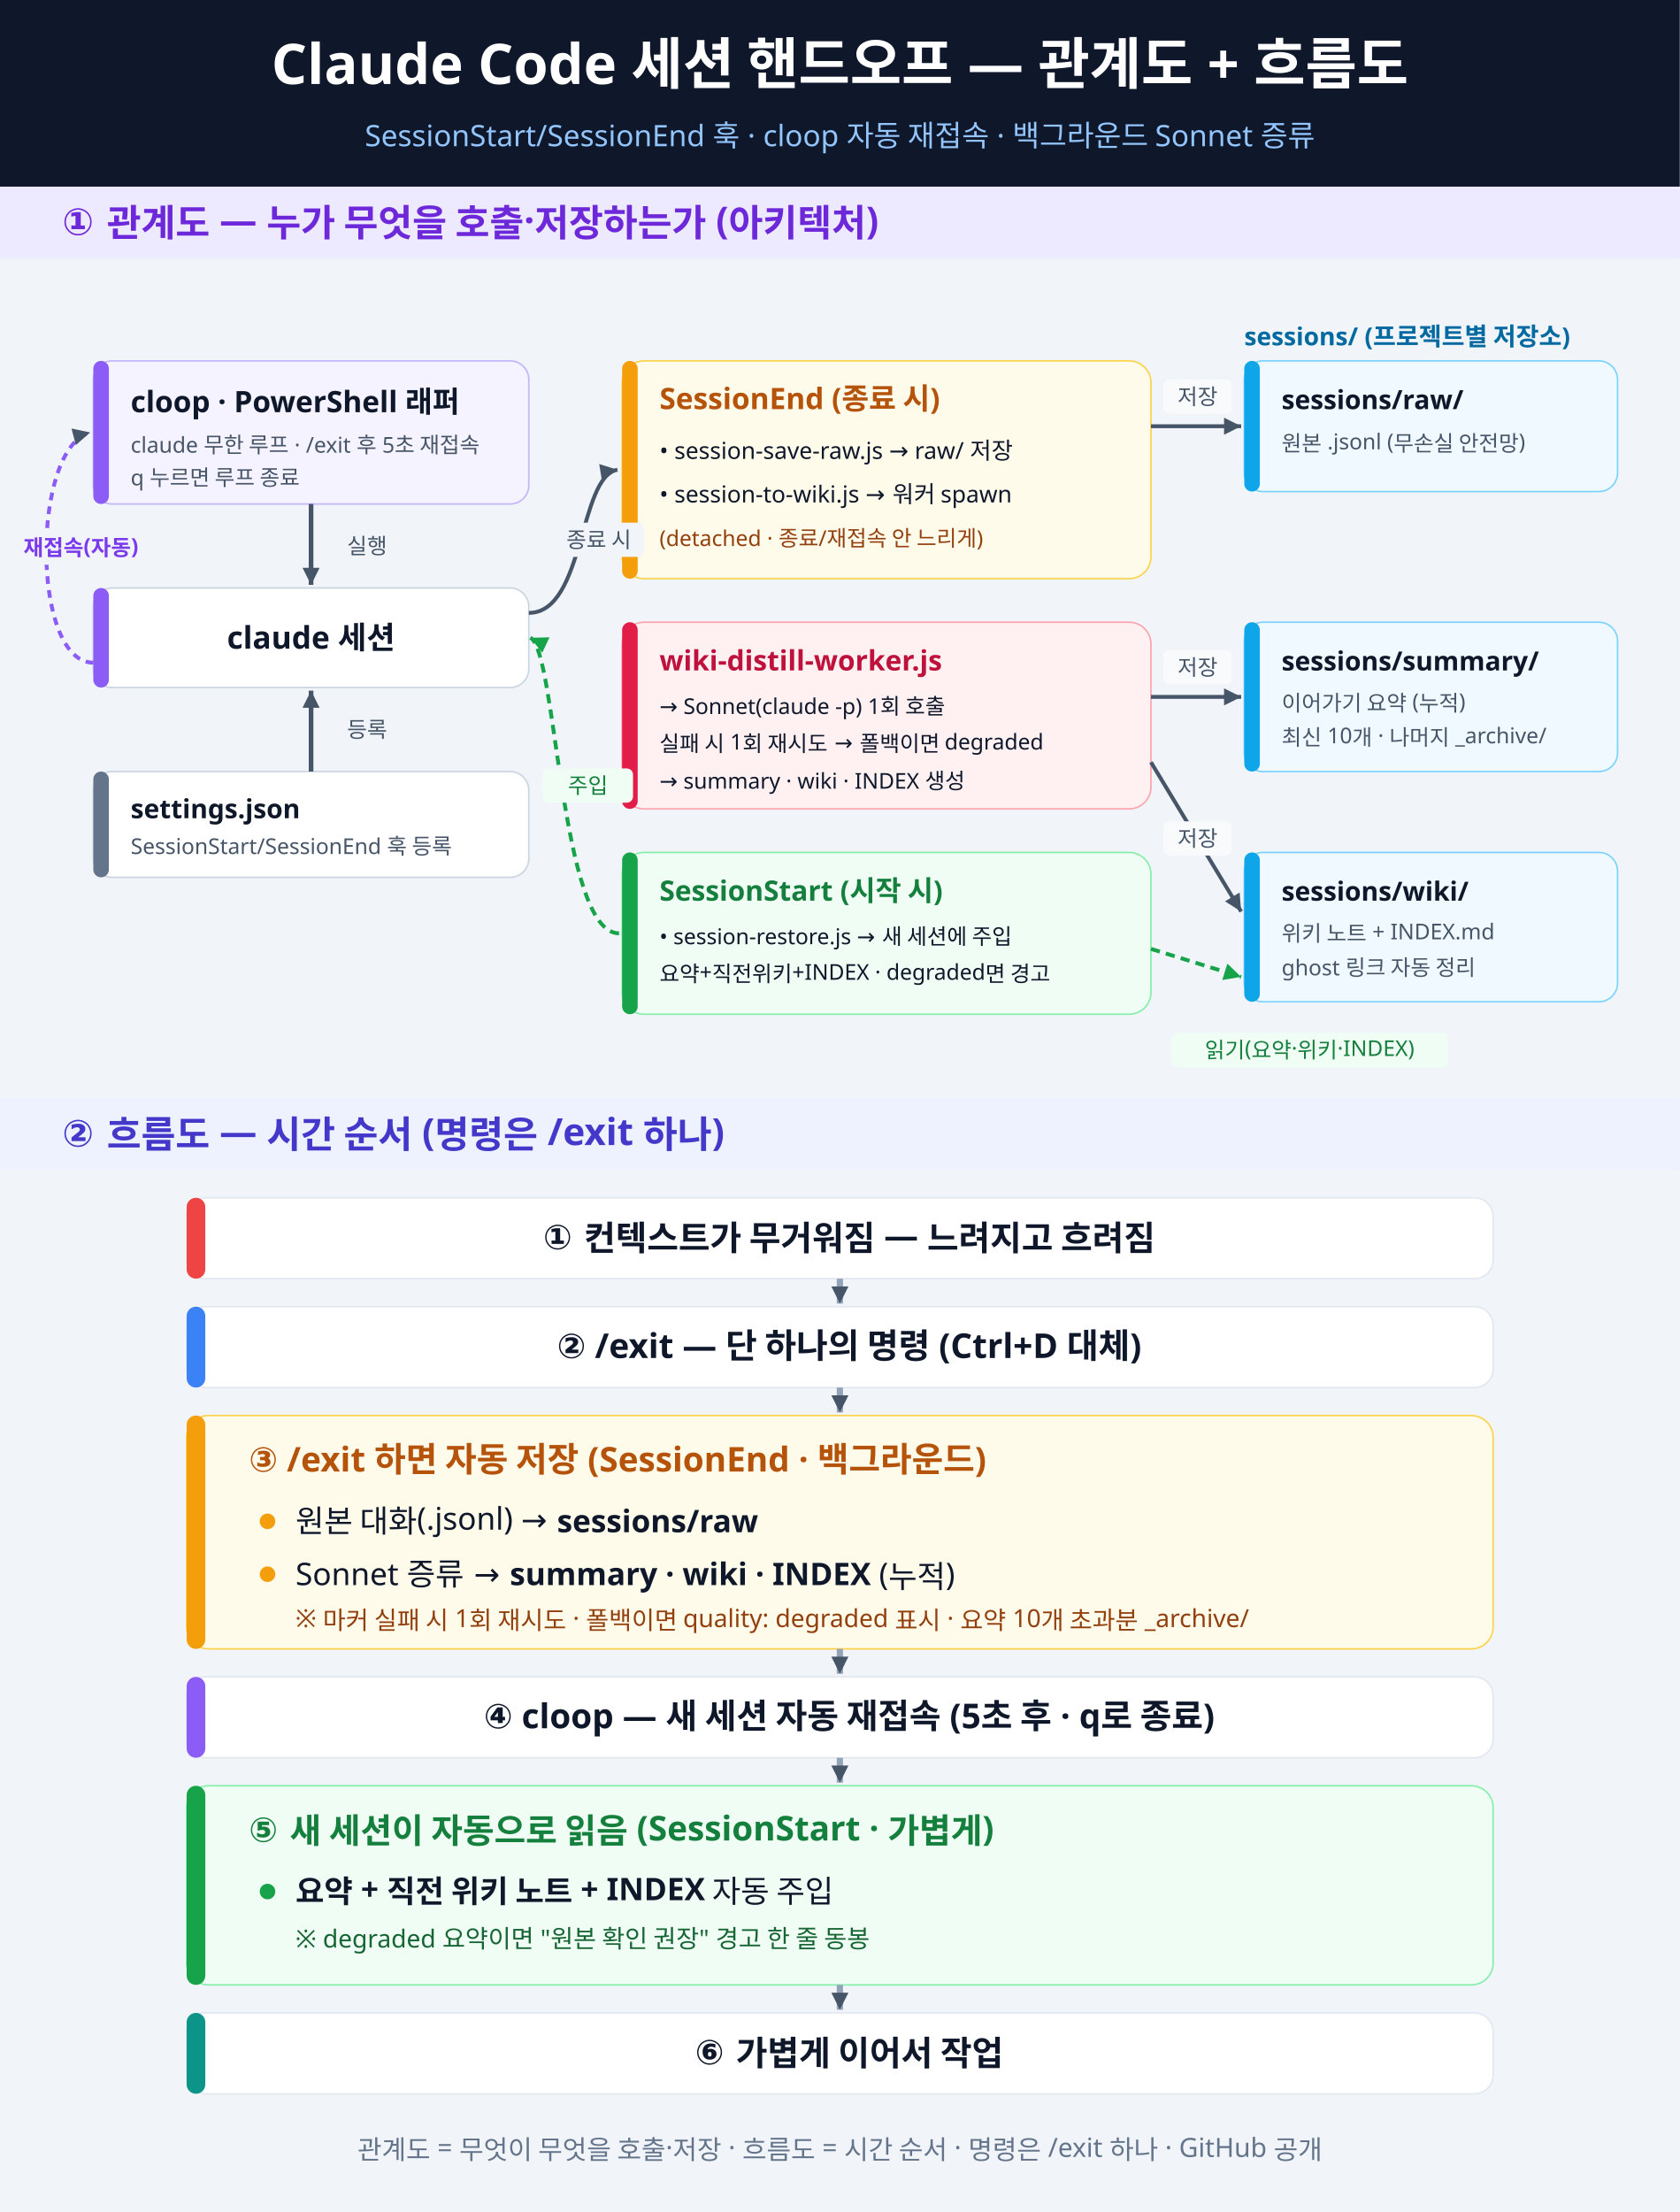
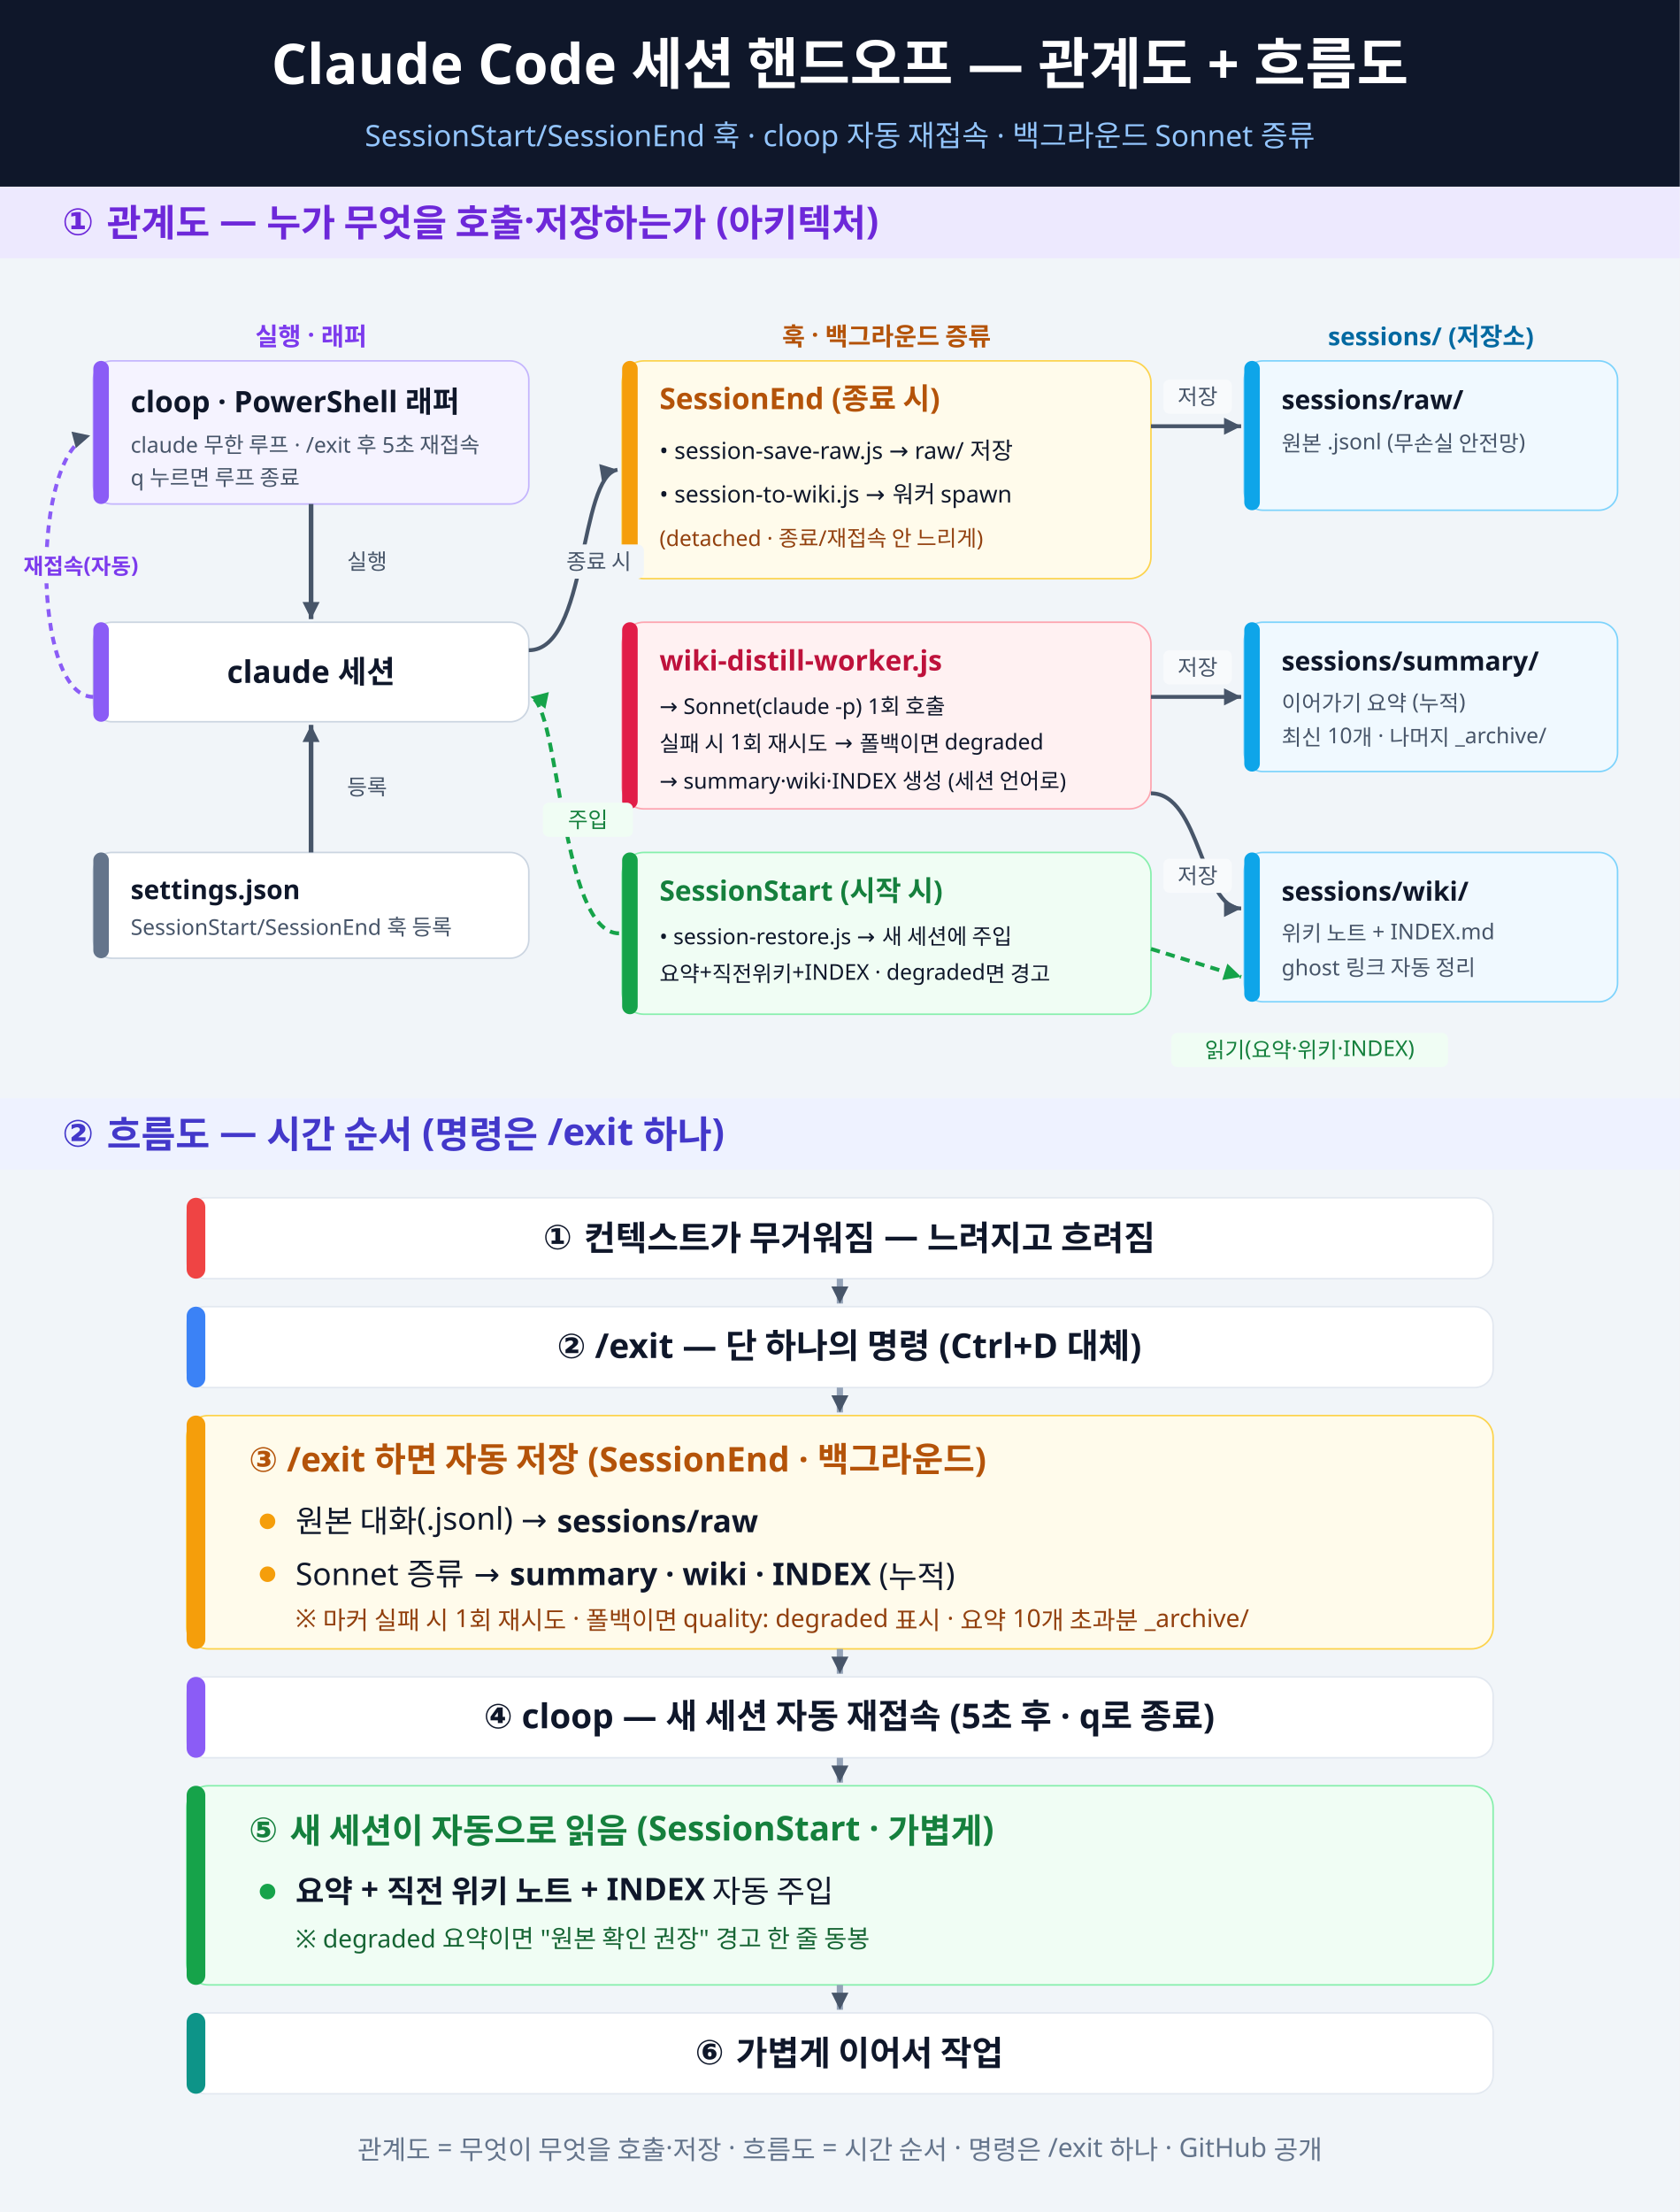
- <svg xmlns="http://www.w3.org/2000/svg" width="1080" height="1422" viewBox="0 0 1080 1422" font-family="'Malgun Gothic','Apple SD Gothic Neo',sans-serif">
+ <svg xmlns="http://www.w3.org/2000/svg" width="1080" height="1422" viewBox="0 0 1080 1422" font-family="'Malgun Gothic','Apple SD Gothic Neo',sans-serif" role="img" aria-labelledby="t d">
  <rect x="0" y="0" width="1080" height="1422" fill="#f1f5f9" />
  <defs>
    <marker id="ah" markerUnits="userSpaceOnUse" markerWidth="13" markerHeight="11" refX="11" refY="5.5" orient="auto">
      <path d="M0,0 L11,5.5 L0,11 Z" fill="#475569" />
    </marker>
    <marker id="ahd" markerUnits="userSpaceOnUse" markerWidth="13" markerHeight="11" refX="11" refY="5.5" orient="auto">
      <path d="M0,0 L11,5.5 L0,11 Z" fill="#16a34a" />
    </marker>
  </defs>
  <rect x="0" y="0" width="1080" height="120" fill="#0f172a" />
  <text x="540" y="54" text-anchor="middle" fill="#ffffff" font-size="36" font-weight="bold">Claude Code 세션 핸드오프 — 관계도 + 흐름도</text>
  <text x="540" y="94" text-anchor="middle" fill="#93c5fd" font-size="19">SessionStart/SessionEnd 훅 · cloop 자동 재접속 · 백그라운드 Sonnet 증류</text>
  <rect x="0" y="120" width="1080" height="46" fill="#ede9fe" />
  <text x="40" y="151" fill="#6d28d9" font-size="24" font-weight="bold">① 관계도 — 누가 무엇을 호출·저장하는가 (아키텍처)</text>
+   <text x="200" y="222" text-anchor="middle" fill="#7c3aed" font-size="16" font-weight="bold">실행 · 래퍼</text>
+   <text x="570" y="222" text-anchor="middle" fill="#b45309" font-size="16" font-weight="bold">훅 · 백그라운드 증류</text>
  <rect x="60" y="232" width="280" height="92" rx="12" fill="#f5f3ff" stroke="#c4b5fd" />
  <rect x="60" y="232" width="10" height="92" rx="5" fill="#8b5cf6" />
  <text x="84" y="265" fill="#0f172a" font-size="19" font-weight="bold">cloop · PowerShell 래퍼</text>
  <text x="84" y="291" fill="#475569" font-size="14">claude 무한 루프 · /exit 후 5초 재접속</text>
  <text x="84" y="312" fill="#475569" font-size="14">q 누르면 루프 종료</text>
-   <line x1="200" y1="324" x2="200" y2="376" stroke="#475569" stroke-width="3" marker-end="url(#ah)" />
-   <rect x="212" y="340" width="48" height="22" rx="4" fill="#f1f5f9" />
-   <text x="236" y="356" text-anchor="middle" fill="#475569" font-size="14">실행</text>
-   <rect x="60" y="378" width="280" height="64" rx="12" fill="#ffffff" stroke="#cbd5e1" />
-   <rect x="60" y="378" width="10" height="64" rx="5" fill="#8b5cf6" />
-   <text x="200" y="417" text-anchor="middle" fill="#0f172a" font-size="20" font-weight="bold">claude 세션</text>
-   <path d="M60,426 C20,426 20,288 58,278" fill="none" stroke="#8b5cf6" stroke-width="2.5" stroke-dasharray="5,4" marker-end="url(#ah)" />
-   <rect x="10" y="341" width="84" height="22" rx="4" fill="#f1f5f9" />
-   <text x="52" y="357" text-anchor="middle" fill="#7c3aed" font-size="14" font-weight="bold">재접속(자동)</text>
-   <rect x="60" y="496" width="280" height="68" rx="12" fill="#ffffff" stroke="#cbd5e1" />
-   <rect x="60" y="496" width="10" height="68" rx="5" fill="#64748b" />
-   <text x="84" y="526" fill="#0f172a" font-size="17" font-weight="bold">settings.json</text>
-   <text x="84" y="549" fill="#475569" font-size="14">SessionStart/SessionEnd 훅 등록</text>
-   <line x1="200" y1="496" x2="200" y2="444" stroke="#475569" stroke-width="3" marker-end="url(#ah)" />
-   <rect x="212" y="458" width="48" height="22" rx="4" fill="#f1f5f9" />
-   <text x="236" y="474" text-anchor="middle" fill="#475569" font-size="14">등록</text>
+   <line x1="200" y1="324" x2="200" y2="398" stroke="#475569" stroke-width="3" marker-end="url(#ah)" />
+   <rect x="212" y="350" width="48" height="22" rx="4" fill="#f1f5f9" />
+   <text x="236" y="366" text-anchor="middle" fill="#475569" font-size="14">실행</text>
+   <rect x="60" y="400" width="280" height="64" rx="12" fill="#ffffff" stroke="#cbd5e1" />
+   <rect x="60" y="400" width="10" height="64" rx="5" fill="#8b5cf6" />
+   <text x="200" y="439" text-anchor="middle" fill="#0f172a" font-size="20" font-weight="bold">claude 세션</text>
+   <path d="M60,448 C20,448 20,290 58,280" fill="none" stroke="#8b5cf6" stroke-width="2.5" stroke-dasharray="5,4" marker-end="url(#ah)" />
+   <rect x="10" y="353" width="84" height="22" rx="4" fill="#f1f5f9" />
+   <text x="52" y="369" text-anchor="middle" fill="#7c3aed" font-size="14" font-weight="bold">재접속(자동)</text>
+   <rect x="60" y="548" width="280" height="68" rx="12" fill="#ffffff" stroke="#cbd5e1" />
+   <rect x="60" y="548" width="10" height="68" rx="5" fill="#64748b" />
+   <text x="84" y="578" fill="#0f172a" font-size="17" font-weight="bold">settings.json</text>
+   <text x="84" y="601" fill="#475569" font-size="14">SessionStart/SessionEnd 훅 등록</text>
+   <line x1="200" y1="548" x2="200" y2="466" stroke="#475569" stroke-width="3" marker-end="url(#ah)" />
+   <rect x="212" y="495" width="48" height="22" rx="4" fill="#f1f5f9" />
+   <text x="236" y="511" text-anchor="middle" fill="#475569" font-size="14">등록</text>
  <rect x="400" y="232" width="340" height="140" rx="14" fill="#fffbeb" stroke="#fcd34d" />
  <rect x="400" y="232" width="10" height="140" rx="5" fill="#f59e0b" />
  <text x="424" y="263" fill="#b45309" font-size="19" font-weight="bold">SessionEnd (종료 시)</text>
  <text x="424" y="295" fill="#0f172a" font-size="15">• session-save-raw.js → raw/ 저장</text>
  <text x="424" y="323" fill="#0f172a" font-size="15">• session-to-wiki.js → 워커 spawn</text>
  <text x="424" y="351" fill="#92400e" font-size="14">  (detached · 종료/재접속 안 느리게)</text>
  <rect x="400" y="400" width="340" height="120" rx="14" fill="#fff1f2" stroke="#fda4af" />
  <rect x="400" y="400" width="10" height="120" rx="5" fill="#e11d48" />
  <text x="424" y="431" fill="#be123c" font-size="18" font-weight="bold">wiki-distill-worker.js</text>
  <text x="424" y="459" fill="#0f172a" font-size="14">→ Sonnet(claude -p) 1회 호출</text>
  <text x="424" y="483" fill="#0f172a" font-size="14">실패 시 1회 재시도 → 폴백이면 degraded</text>
-   <text x="424" y="507" fill="#0f172a" font-size="14">→ summary · wiki · INDEX 생성</text>
+   <text x="424" y="507" fill="#0f172a" font-size="14">→ summary·wiki·INDEX 생성 (세션 언어로)</text>
  <rect x="400" y="548" width="340" height="104" rx="14" fill="#f0fdf4" stroke="#86efac" />
  <rect x="400" y="548" width="10" height="104" rx="5" fill="#16a34a" />
  <text x="424" y="579" fill="#15803d" font-size="18" font-weight="bold">SessionStart (시작 시)</text>
  <text x="424" y="607" fill="#0f172a" font-size="14">• session-restore.js → 새 세션에 주입</text>
  <text x="424" y="631" fill="#0f172a" font-size="14">요약+직전위키+INDEX · degraded면 경고</text>
-   <path d="M340,394 C376,394 372,306 397,302" fill="none" stroke="#475569" stroke-width="2.5" marker-end="url(#ah)" />
-   <rect x="356" y="336" width="58" height="22" rx="4" fill="#f1f5f9" />
-   <text x="385" y="352" text-anchor="middle" fill="#475569" font-size="14">종료 시</text>
-   <path d="M398,600 C360,600 358,418 341,410" fill="none" stroke="#16a34a" stroke-width="2.5" stroke-dasharray="6,4" marker-end="url(#ahd)" />
-   <rect x="349" y="494" width="58" height="22" rx="4" fill="#f0fdf4" />
-   <text x="378" y="510" text-anchor="middle" fill="#15803d" font-size="14">주입</text>
-   <text x="800" y="222" fill="#0369a1" font-size="16" font-weight="bold">sessions/ (프로젝트별 저장소)</text>
-   <rect x="800" y="232" width="240" height="84" rx="12" fill="#f0f9ff" stroke="#7dd3fc" />
-   <rect x="800" y="232" width="10" height="84" rx="5" fill="#0ea5e9" />
+   <path d="M340,418 C378,418 372,306 397,302" fill="none" stroke="#475569" stroke-width="2.5" marker-end="url(#ah)" />
+   <rect x="356" y="350" width="58" height="22" rx="4" fill="#f1f5f9" />
+   <text x="385" y="366" text-anchor="middle" fill="#475569" font-size="14">종료 시</text>
+   <path d="M398,600 C360,600 360,452 341,448" fill="none" stroke="#16a34a" stroke-width="2.5" stroke-dasharray="6,4" marker-end="url(#ahd)" />
+   <rect x="349" y="516" width="58" height="22" rx="4" fill="#f0fdf4" />
+   <text x="378" y="532" text-anchor="middle" fill="#15803d" font-size="14">주입</text>
+   <text x="920" y="222" text-anchor="middle" fill="#0369a1" font-size="16" font-weight="bold">sessions/ (저장소)</text>
+   <rect x="800" y="232" width="240" height="96" rx="12" fill="#f0f9ff" stroke="#7dd3fc" />
+   <rect x="800" y="232" width="10" height="96" rx="5" fill="#0ea5e9" />
  <text x="824" y="263" fill="#0f172a" font-size="17" font-weight="bold">sessions/raw/</text>
  <text x="824" y="290" fill="#475569" font-size="14">원본 .jsonl (무손실 안전망)</text>
  <rect x="800" y="400" width="240" height="96" rx="12" fill="#f0f9ff" stroke="#7dd3fc" />
  <rect x="800" y="400" width="10" height="96" rx="5" fill="#0ea5e9" />
  <text x="824" y="431" fill="#0f172a" font-size="17" font-weight="bold">sessions/summary/</text>
  <text x="824" y="457" fill="#475569" font-size="14">이어가기 요약 (누적)</text>
  <text x="824" y="479" fill="#475569" font-size="14">최신 10개 · 나머지 _archive/</text>
  <rect x="800" y="548" width="240" height="96" rx="12" fill="#f0f9ff" stroke="#7dd3fc" />
  <rect x="800" y="548" width="10" height="96" rx="5" fill="#0ea5e9" />
  <text x="824" y="579" fill="#0f172a" font-size="17" font-weight="bold">sessions/wiki/</text>
  <text x="824" y="605" fill="#475569" font-size="14">위키 노트 + INDEX.md</text>
  <text x="824" y="627" fill="#475569" font-size="14">ghost 링크 자동 정리</text>
  <line x1="740" y1="274" x2="798" y2="274" stroke="#475569" stroke-width="2.5" marker-end="url(#ah)" />
  <rect x="748" y="244" width="44" height="22" rx="4" fill="#f8fafc" />
  <text x="770" y="260" text-anchor="middle" fill="#475569" font-size="14">저장</text>
  <line x1="740" y1="448" x2="798" y2="448" stroke="#475569" stroke-width="2.5" marker-end="url(#ah)" />
  <rect x="748" y="418" width="44" height="22" rx="4" fill="#f8fafc" />
  <text x="770" y="434" text-anchor="middle" fill="#475569" font-size="14">저장</text>
-   <line x1="740" y1="490" x2="798" y2="586" stroke="#475569" stroke-width="2.5" marker-end="url(#ah)" />
-   <rect x="748" y="528" width="44" height="22" rx="4" fill="#f8fafc" />
-   <text x="770" y="544" text-anchor="middle" fill="#475569" font-size="14">저장</text>
+   <path d="M740,510 C772,510 772,584 798,584" fill="none" stroke="#475569" stroke-width="2.5" marker-end="url(#ah)" />
+   <rect x="748" y="552" width="44" height="22" rx="4" fill="#f8fafc" />
+   <text x="770" y="568" text-anchor="middle" fill="#475569" font-size="14">저장</text>
  <line x1="740" y1="610" x2="798" y2="628" stroke="#16a34a" stroke-width="2.5" stroke-dasharray="6,4" marker-end="url(#ahd)" />
  <rect x="753" y="664" width="178" height="22" rx="4" fill="#f0fdf4" />
  <text x="842" y="680" text-anchor="middle" fill="#15803d" font-size="14">읽기(요약·위키·INDEX)</text>
  <g transform="translate(0,-54)">
    <rect x="0" y="760" width="1080" height="46" fill="#eef2ff" />
    <text x="40" y="791" fill="#4338ca" font-size="24" font-weight="bold">② 흐름도 — 시간 순서 (명령은 /exit 하나)</text>
    <rect x="120" y="824" width="840" height="52" rx="12" fill="#ffffff" stroke="#e2e8f0" />
    <rect x="120" y="824" width="12" height="52" rx="6" fill="#ef4444" />
    <text x="546" y="857" text-anchor="middle" fill="#0f172a" font-size="22" font-weight="bold">① 컨텍스트가 무거워짐 — 느려지고 흐려짐</text>
    <line x1="540" y1="876" x2="540" y2="892" stroke="#94a3b8" stroke-width="4" marker-end="url(#ah)" />
    <rect x="120" y="894" width="840" height="52" rx="12" fill="#ffffff" stroke="#e2e8f0" />
    <rect x="120" y="894" width="12" height="52" rx="6" fill="#3b82f6" />
    <text x="546" y="927" text-anchor="middle" fill="#0f172a" font-size="22" font-weight="bold">② /exit — 단 하나의 명령 (Ctrl+D 대체)</text>
    <line x1="540" y1="946" x2="540" y2="962" stroke="#94a3b8" stroke-width="4" marker-end="url(#ah)" />
    <rect x="120" y="964" width="840" height="150" rx="14" fill="#fffbeb" stroke="#fcd34d" />
    <rect x="120" y="964" width="12" height="150" rx="6" fill="#f59e0b" />
    <text x="160" y="1000" fill="#b45309" font-size="22" font-weight="bold">③ /exit 하면 자동 저장 (SessionEnd · 백그라운드)</text>
    <circle cx="172" cy="1032" r="5" fill="#f59e0b" />
    <text x="190" y="1039" fill="#0f172a" font-size="20">원본 대화(.jsonl) → <tspan font-weight="bold">sessions/raw</tspan>
    </text>
    <circle cx="172" cy="1066" r="5" fill="#f59e0b" />
    <text x="190" y="1073" fill="#0f172a" font-size="20">Sonnet 증류 → <tspan font-weight="bold">summary · wiki · INDEX</tspan> (누적)</text>
    <text x="190" y="1100" fill="#92400e" font-size="16">※ 마커 실패 시 1회 재시도 · 폴백이면 quality: degraded 표시 · 요약 10개 초과분 _archive/</text>
    <line x1="540" y1="1114" x2="540" y2="1130" stroke="#94a3b8" stroke-width="4" marker-end="url(#ah)" />
    <rect x="120" y="1132" width="840" height="52" rx="12" fill="#ffffff" stroke="#e2e8f0" />
    <rect x="120" y="1132" width="12" height="52" rx="6" fill="#8b5cf6" />
    <text x="546" y="1165" text-anchor="middle" fill="#0f172a" font-size="22" font-weight="bold">④ cloop — 새 세션 자동 재접속 (5초 후 · q로 종료)</text>
    <line x1="540" y1="1184" x2="540" y2="1200" stroke="#94a3b8" stroke-width="4" marker-end="url(#ah)" />
    <rect x="120" y="1202" width="840" height="128" rx="14" fill="#f0fdf4" stroke="#86efac" />
    <rect x="120" y="1202" width="12" height="128" rx="6" fill="#16a34a" />
    <text x="160" y="1238" fill="#15803d" font-size="22" font-weight="bold">⑤ 새 세션이 자동으로 읽음 (SessionStart · 가볍게)</text>
    <circle cx="172" cy="1270" r="5" fill="#16a34a" />
    <text x="190" y="1277" fill="#0f172a" font-size="20">
      <tspan font-weight="bold">요약 + 직전 위키 노트 + INDEX</tspan> 자동 주입</text>
    <text x="190" y="1306" fill="#166534" font-size="16">※ degraded 요약이면 "원본 확인 권장" 경고 한 줄 동봉</text>
    <line x1="540" y1="1330" x2="540" y2="1346" stroke="#94a3b8" stroke-width="4" marker-end="url(#ah)" />
    <rect x="120" y="1348" width="840" height="52" rx="12" fill="#ffffff" stroke="#e2e8f0" />
    <rect x="120" y="1348" width="12" height="52" rx="6" fill="#0d9488" />
    <text x="546" y="1381" text-anchor="middle" fill="#0f172a" font-size="22" font-weight="bold">⑥ 가볍게 이어서 작업</text>
    <text x="540" y="1442" text-anchor="middle" fill="#64748b" font-size="17">관계도 = 무엇이 무엇을 호출·저장 · 흐름도 = 시간 순서 · 명령은 /exit 하나 · GitHub 공개</text>
  </g>
</svg>
